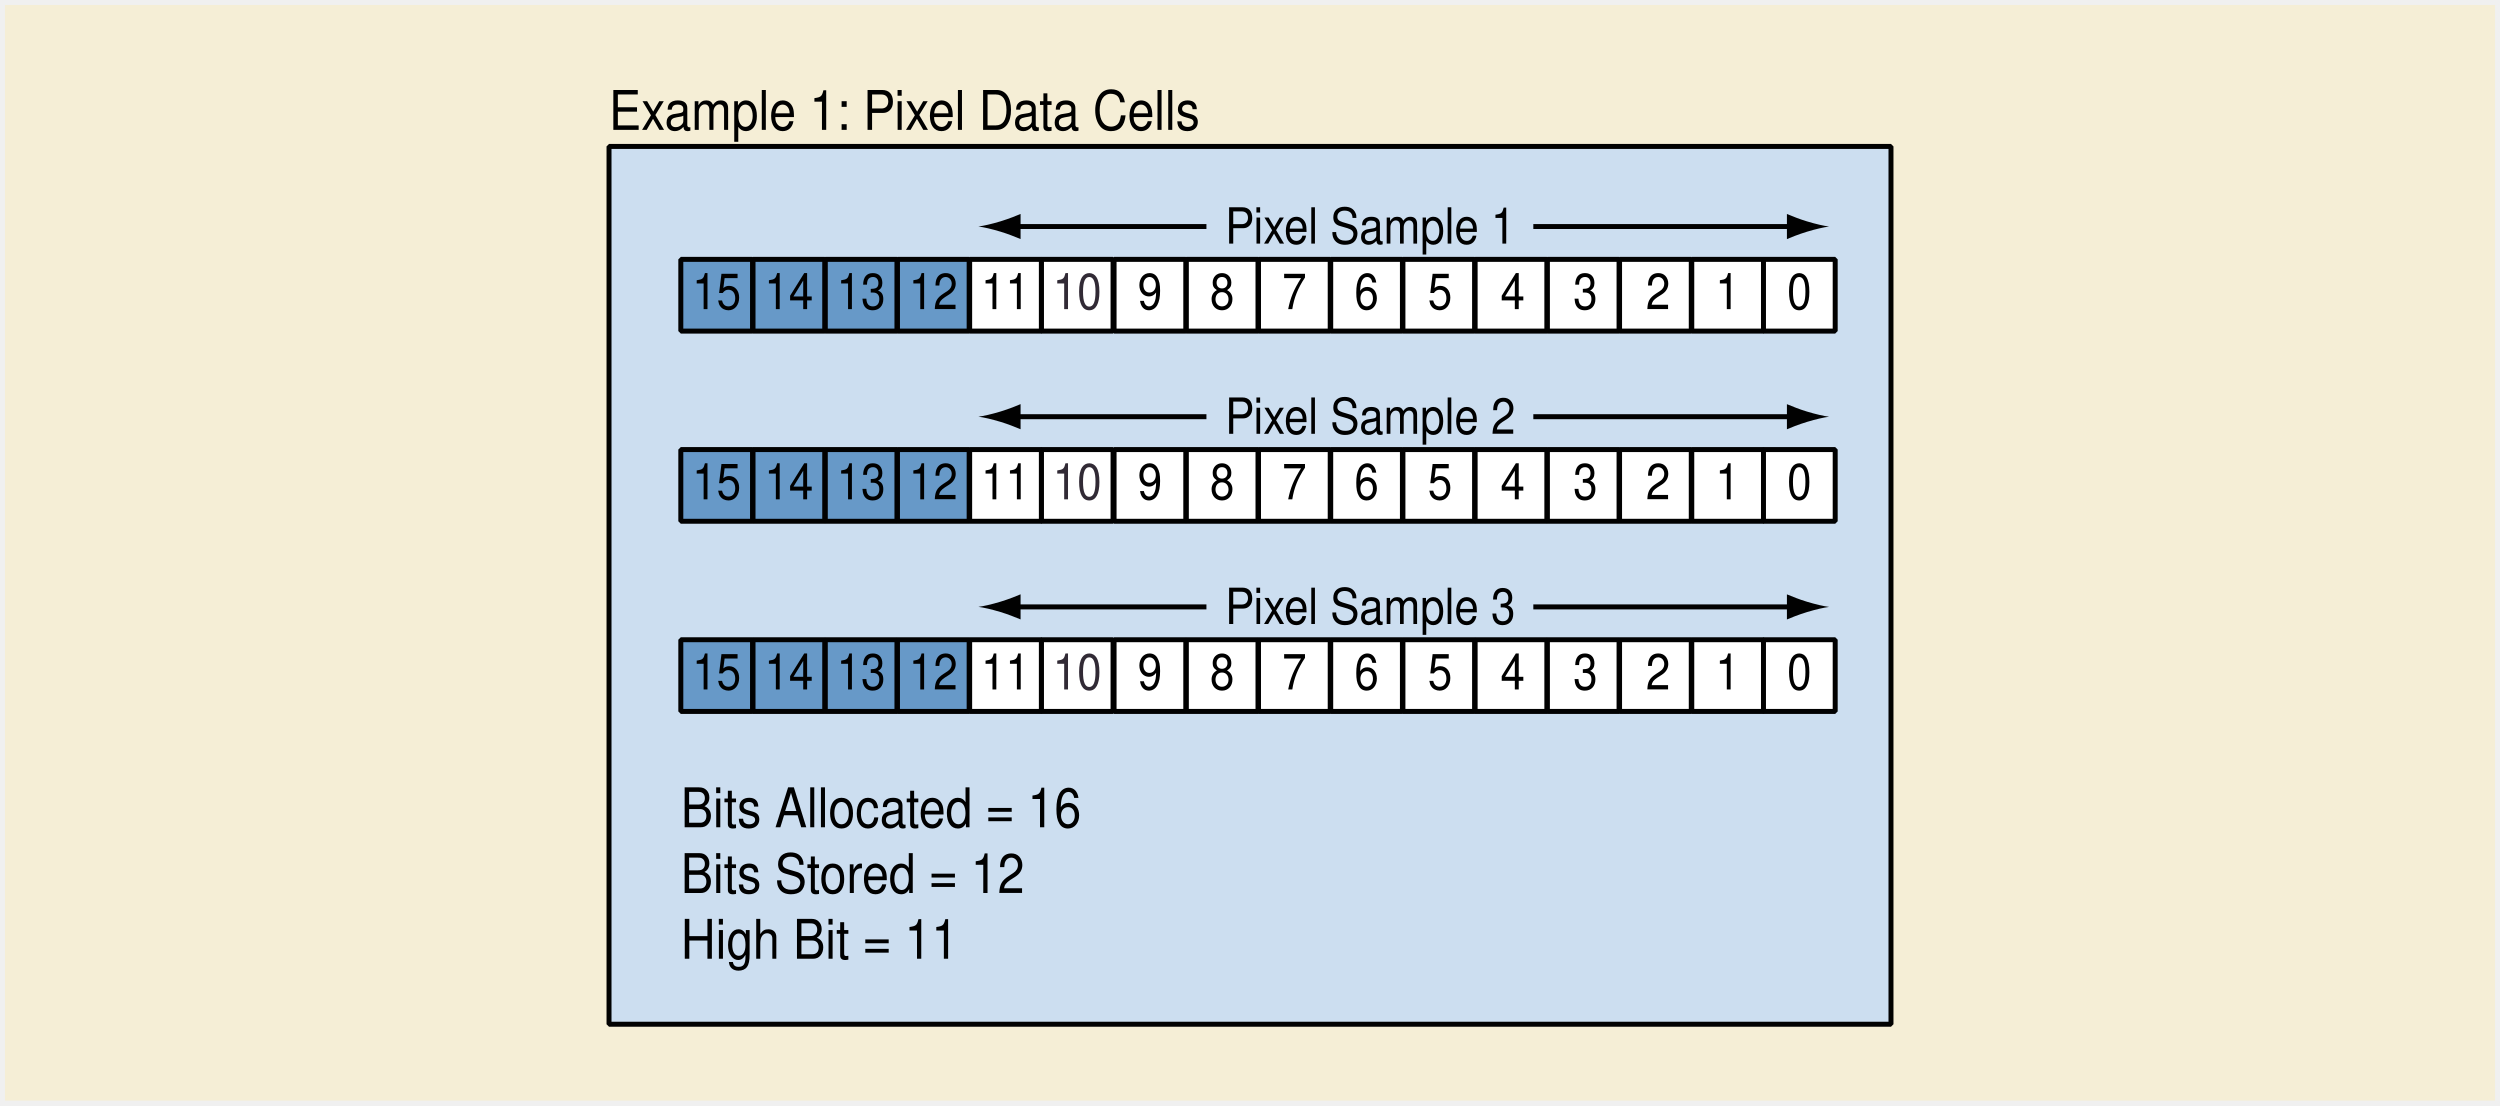
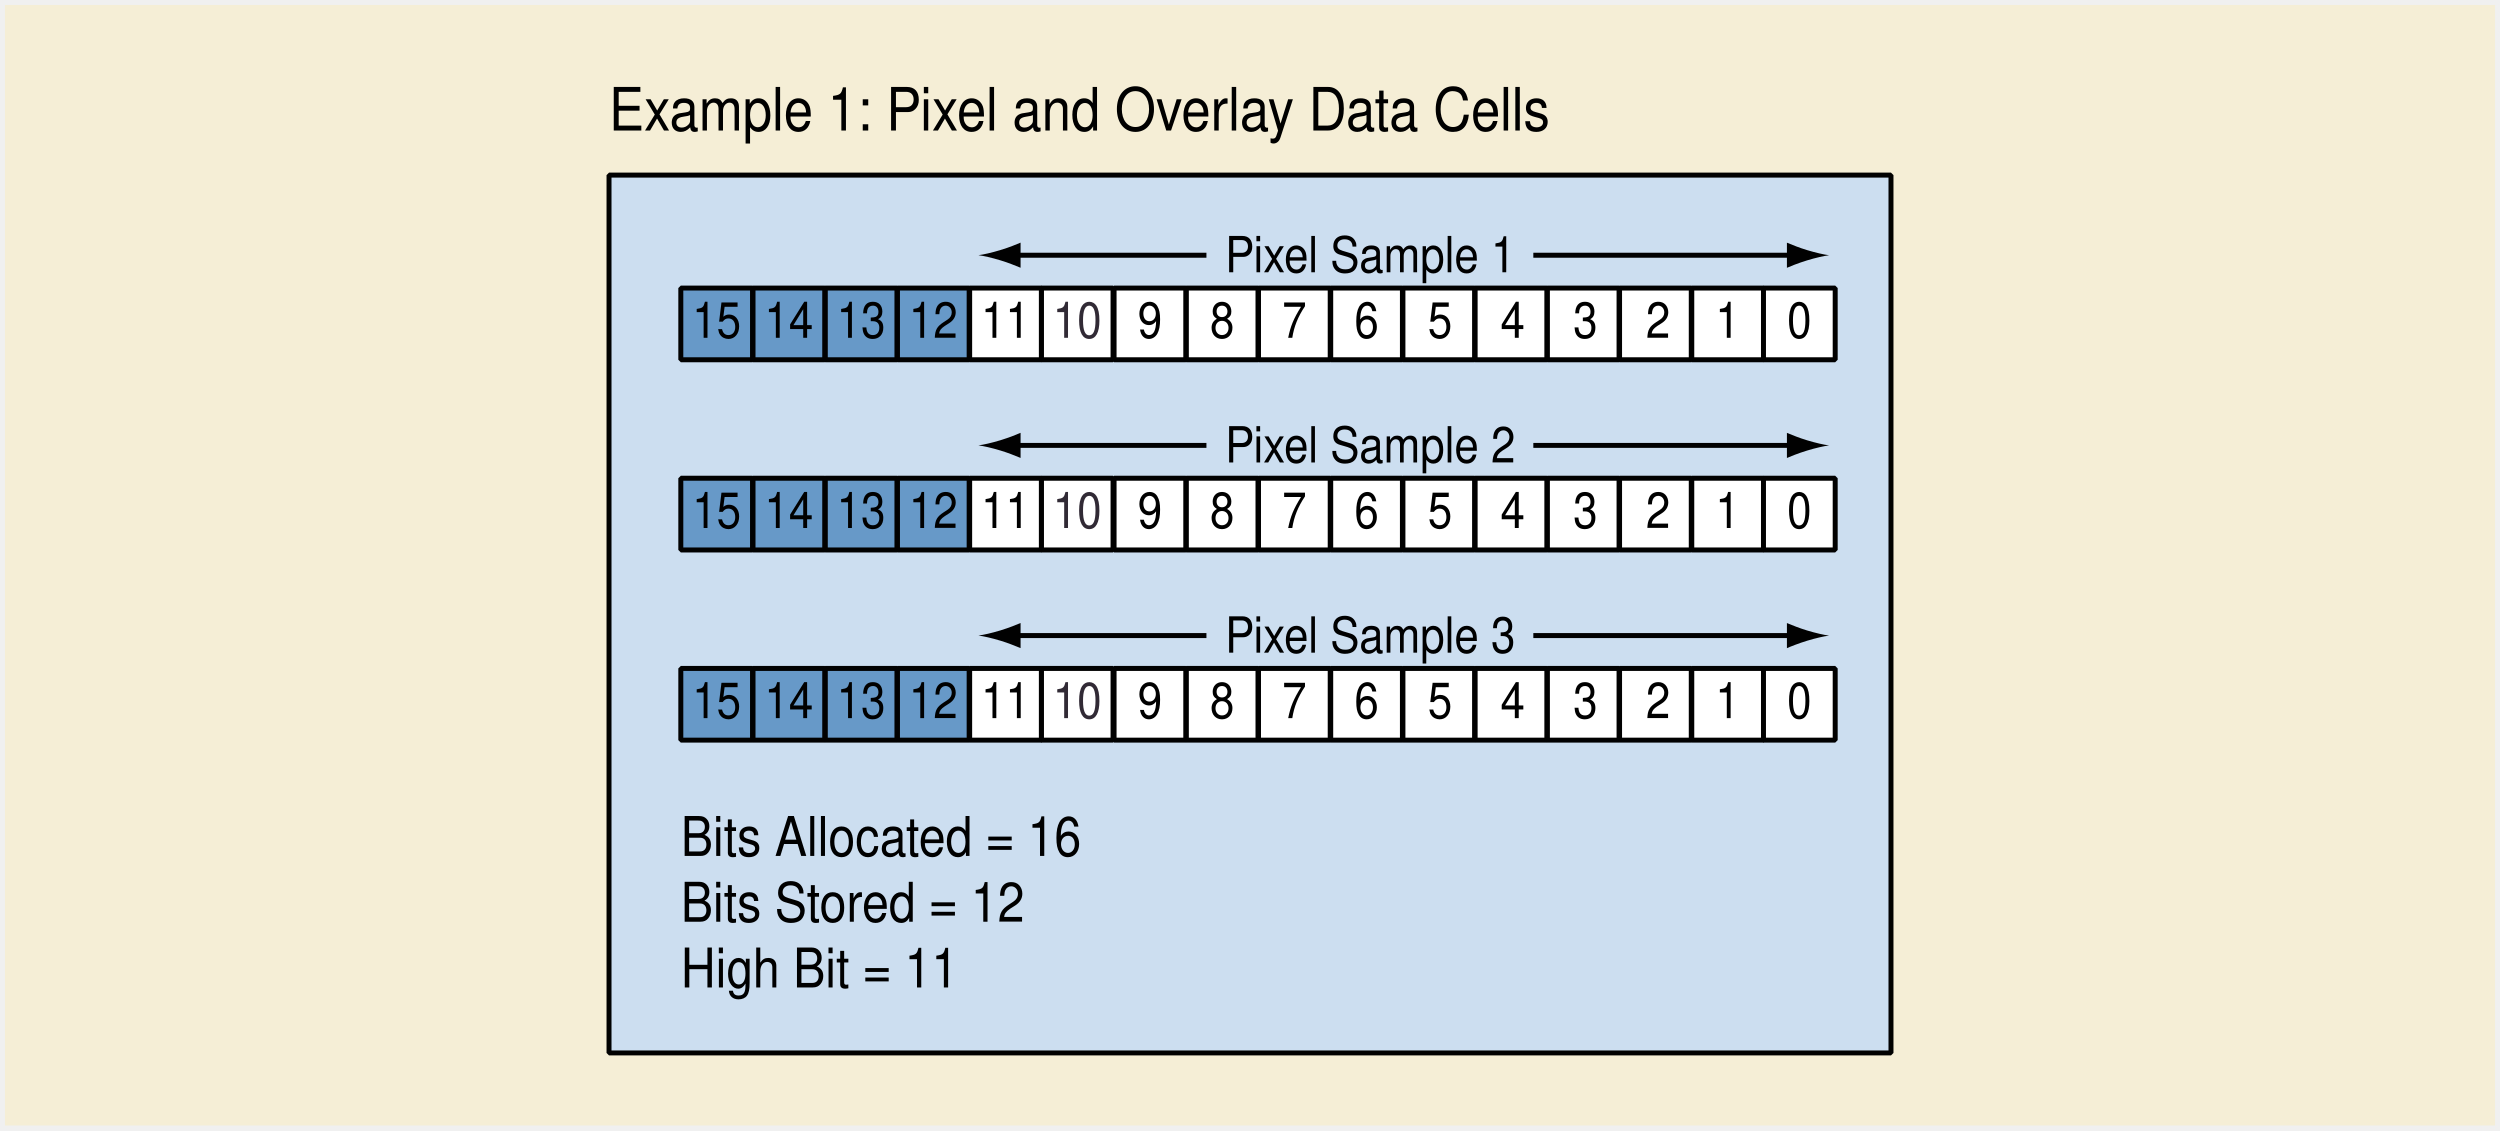
- <svg xmlns="http://www.w3.org/2000/svg" version="1.1" id="Layer_1" x="0px" y="0px" width="502px" height="222px" viewBox="0 0 502 222" enable-background="new 0 0 502 222" xml:space="preserve">
+ <svg xmlns="http://www.w3.org/2000/svg" version="1.1" id="Layer_1" x="0px" y="0px" width="502px" height="227px" viewBox="0 0 502 227" enable-background="new 0 0 502 227" xml:space="preserve">
  <defs>
    <style type="text/css">
	text {
	  font-family: Helvetica, Verdana, ArialUnicodeMS, san-serif
	}
	</style>
  </defs>
  <g>
   </g>
  <g>
-     <rect x="1" y="1" fill="#F5EED6" width="500" height="220" />
+     <rect x="1" y="1" fill="#F5EED6" width="500" height="225" />
    <g>
-       <rect x="122.292" y="29.401" fill="#CCDEF0" stroke="#010101" stroke-miterlimit="1" width="257.417" height="176.269" />
-       <g>
-         <g>
-           <text transform="matrix(0.8815 0 0 1 122.292 26.082)" font-size="11">Example 1: Pixel Data Cells</text>
-         </g>
-       </g>
-       <g>
-         <g>
-           <text transform="matrix(0.8815 0 0 1 136.7061 166.1172)">
+       <rect x="122.292" y="35.163" fill="#CCDEF0" stroke="#010101" stroke-miterlimit="1" width="257.417" height="176.268" />
+       <g>
+         <g>
+           <text transform="matrix(0.8815 0 0 1 122.292 26.2075)" font-size="12">Example 1: Pixel and Overlay Data Cells</text>
+         </g>
+       </g>
+       <g>
+         <g>
+           <text transform="matrix(0.8815 0 0 1 136.7061 171.875)">
            <tspan x="0" y="0" font-size="11">Bits Allocated = 16</tspan>
            <tspan x="0" y="13.201" font-size="11">Bits Stored = 12</tspan>
            <tspan x="0" y="26.4" font-size="11">High Bit = 11</tspan>
          </text>
        </g>
      </g>
      <g>
-         <rect x="281.707" y="52.081" fill="#FFFFFF" stroke="#010101" stroke-miterlimit="1" width="14.4" height="14.4" />
-         <rect x="267.207" y="52.081" fill="#FFFFFF" stroke="#010101" stroke-miterlimit="1" width="14.4" height="14.4" />
-         <rect x="252.707" y="52.081" fill="#FFFFFF" stroke="#010101" stroke-miterlimit="1" width="14.4" height="14.4" />
-         <rect x="238.206" y="52.081" fill="#FFFFFF" stroke="#010101" stroke-miterlimit="1" width="14.401" height="14.4" />
-         <rect x="223.706" y="52.081" fill="#FFFFFF" stroke="#010101" stroke-miterlimit="1" width="14.4" height="14.4" />
-         <rect x="209.101" y="52.081" fill="#FFFFFF" stroke="#010101" stroke-miterlimit="1" width="14.4" height="14.4" />
-         <rect x="194.706" y="52.081" fill="#FFFFFF" stroke="#010101" stroke-miterlimit="1" width="14.4" height="14.4" />
-         <rect x="180.206" y="52.081" fill="#6799C8" stroke="#010101" stroke-miterlimit="1" width="14.4" height="14.4" />
-         <rect x="165.706" y="52.081" fill="#6799C8" stroke="#010101" stroke-miterlimit="1" width="14.4" height="14.4" />
-         <rect x="151.206" y="52.081" fill="#6799C8" stroke="#010101" stroke-miterlimit="1" width="14.4" height="14.4" />
-         <rect x="136.706" y="52.081" fill="#6799C8" stroke="#010101" stroke-miterlimit="1" width="14.4" height="14.4" />
-         <rect x="339.707" y="52.081" fill="#FFFFFF" stroke="#010101" stroke-miterlimit="1" width="14.4" height="14.4" />
-         <rect x="325.207" y="52.081" fill="#FFFFFF" stroke="#010101" stroke-miterlimit="1" width="14.4" height="14.4" />
-         <rect x="310.707" y="52.081" fill="#FFFFFF" stroke="#010101" stroke-miterlimit="1" width="14.4" height="14.4" />
-         <rect x="296.207" y="52.081" fill="#FFFFFF" stroke="#010101" stroke-miterlimit="1" width="14.4" height="14.4" />
-         <g>
-           <g>
-             <text transform="matrix(0.8815 0 0 1 344.4541 62.0713)" font-size="10">1</text>
-           </g>
-         </g>
-         <rect x="354.107" y="52.081" fill="#FFFFFF" stroke="#010101" stroke-miterlimit="1" width="14.4" height="14.4" />
-         <g>
-           <g>
-             <text transform="matrix(0.8815 0 0 1 358.8545 62.0713)" font-size="10">0</text>
-           </g>
-         </g>
-         <g>
-           <g>
-             <text transform="matrix(0.8815 0 0 1 330.4844 62.0713)" font-size="10">2</text>
-           </g>
-         </g>
-         <g>
-           <g>
-             <text transform="matrix(0.8815 0 0 1 315.8926 62.0713)" font-size="10">3</text>
-           </g>
-         </g>
-         <g>
-           <g>
-             <text transform="matrix(0.8815 0 0 1 301.2979 62.0713)" font-size="10">4</text>
-           </g>
-         </g>
-         <g>
-           <g>
-             <text transform="matrix(0.8815 0 0 1 286.707 62.0713)" font-size="10">5</text>
-           </g>
-         </g>
-         <g>
-           <g>
-             <text transform="matrix(0.8815 0 0 1 246.0093 48.9175)" font-size="10">Pixel Sample 1</text>
-           </g>
-         </g>
-         <g>
-           <g>
-             <text transform="matrix(0.8815 0 0 1 211.3989 62.0713)" fill="#312A35" font-size="10">10</text>
-           </g>
-         </g>
-         <g>
-           <g>
-             <text transform="matrix(0.8815 0 0 1 139.0024 62.0713)" font-size="10">15</text>
-           </g>
-         </g>
-         <g>
-           <g>
-             <text transform="matrix(0.8815 0 0 1 153.5044 62.0713)" font-size="10">14</text>
-           </g>
-         </g>
-         <g>
-           <g>
-             <text transform="matrix(0.8815 0 0 1 168.0039 62.0713)" font-size="10">13</text>
-           </g>
-         </g>
-         <g>
-           <g>
-             <text transform="matrix(0.8815 0 0 1 182.5044 62.0713)" font-size="10">12</text>
-           </g>
-         </g>
-         <g>
-           <g>
-             <text transform="matrix(0.8815 0 0 1 197.0039 62.0713)" font-size="10">11</text>
-           </g>
-         </g>
-         <g>
-           <g>
-             <text transform="matrix(0.8815 0 0 1 228.4556 62.0713)" font-size="10">9</text>
-           </g>
-         </g>
-         <g>
-           <g>
-             <text transform="matrix(0.8815 0 0 1 242.9561 62.0713)" font-size="10">8</text>
-           </g>
-         </g>
-         <g>
-           <g>
-             <text transform="matrix(0.8815 0 0 1 257.4551 62.0713)" font-size="10">7</text>
-           </g>
-         </g>
-         <g>
-           <g>
-             <text transform="matrix(0.8815 0 0 1 271.9561 62.0713)" font-size="10">6</text>
-           </g>
-         </g>
-         <g>
-           <g>
-             <line fill="none" stroke="#010101" stroke-miterlimit="1" x1="242.251" y1="45.486" x2="203.24" y2="45.486" />
-             <path fill="#010101" d="M200.878,46.511c1.653,0.5,2.728,0.959,4.054,1.492v-5.044c-0.475,0.226-2.401,0.993-4.054,1.492       c-1.77,0.535-3.374,0.9-4.415,1.031C197.504,45.611,199.109,45.977,200.878,46.511z" />
-           </g>
-         </g>
-         <g>
-           <g>
-             <line fill="none" stroke="#010101" stroke-miterlimit="1" x1="360.506" y1="45.486" x2="307.891" y2="45.486" />
-             <path fill="#010101" d="M362.867,44.461c-1.652-0.5-2.728-0.959-4.054-1.492v5.044c0.475-0.226,2.401-0.993,4.054-1.492       c1.77-0.535,3.375-0.9,4.415-1.031C366.242,45.361,364.637,44.996,362.867,44.461z" />
-           </g>
-         </g>
-       </g>
-       <g>
-         <rect x="281.707" y="90.27" fill="#FFFFFF" stroke="#010101" stroke-miterlimit="1" width="14.4" height="14.4" />
-         <rect x="267.207" y="90.27" fill="#FFFFFF" stroke="#010101" stroke-miterlimit="1" width="14.4" height="14.4" />
-         <rect x="252.707" y="90.27" fill="#FFFFFF" stroke="#010101" stroke-miterlimit="1" width="14.4" height="14.4" />
-         <rect x="238.206" y="90.27" fill="#FFFFFF" stroke="#010101" stroke-miterlimit="1" width="14.401" height="14.4" />
-         <rect x="223.706" y="90.27" fill="#FFFFFF" stroke="#010101" stroke-miterlimit="1" width="14.4" height="14.4" />
-         <rect x="209.101" y="90.27" fill="#FFFFFF" stroke="#010101" stroke-miterlimit="1" width="14.4" height="14.4" />
-         <rect x="194.706" y="90.27" fill="#FFFFFF" stroke="#010101" stroke-miterlimit="1" width="14.4" height="14.4" />
-         <rect x="180.206" y="90.27" fill="#6799C8" stroke="#010101" stroke-miterlimit="1" width="14.4" height="14.4" />
-         <rect x="165.706" y="90.27" fill="#6799C8" stroke="#010101" stroke-miterlimit="1" width="14.4" height="14.4" />
-         <rect x="151.206" y="90.27" fill="#6799C8" stroke="#010101" stroke-miterlimit="1" width="14.4" height="14.4" />
-         <rect x="136.706" y="90.27" fill="#6799C8" stroke="#010101" stroke-miterlimit="1" width="14.4" height="14.4" />
-         <rect x="339.707" y="90.27" fill="#FFFFFF" stroke="#010101" stroke-miterlimit="1" width="14.4" height="14.4" />
-         <rect x="325.207" y="90.27" fill="#FFFFFF" stroke="#010101" stroke-miterlimit="1" width="14.4" height="14.4" />
-         <rect x="310.707" y="90.27" fill="#FFFFFF" stroke="#010101" stroke-miterlimit="1" width="14.4" height="14.4" />
-         <rect x="296.207" y="90.27" fill="#FFFFFF" stroke="#010101" stroke-miterlimit="1" width="14.4" height="14.4" />
-         <g>
-           <g>
-             <text transform="matrix(0.8815 0 0 1 344.4541 100.2598)" font-size="10">1</text>
-           </g>
-         </g>
-         <rect x="354.107" y="90.27" fill="#FFFFFF" stroke="#010101" stroke-miterlimit="1" width="14.4" height="14.4" />
-         <g>
-           <g>
-             <text transform="matrix(0.8815 0 0 1 358.8545 100.2598)" font-size="10">0</text>
-           </g>
-         </g>
-         <g>
-           <g>
-             <text transform="matrix(0.8815 0 0 1 330.4844 100.2598)" font-size="10">2</text>
-           </g>
-         </g>
-         <g>
-           <g>
-             <text transform="matrix(0.8815 0 0 1 315.8926 100.2598)" font-size="10">3</text>
-           </g>
-         </g>
-         <g>
-           <g>
-             <text transform="matrix(0.8815 0 0 1 301.2979 100.2598)" font-size="10">4</text>
-           </g>
-         </g>
-         <g>
-           <g>
-             <text transform="matrix(0.8815 0 0 1 286.707 100.2598)" font-size="10">5</text>
-           </g>
-         </g>
-         <g>
-           <g>
-             <text transform="matrix(0.8815 0 0 1 246.0093 87.106)" font-size="10">Pixel Sample 2</text>
-           </g>
-         </g>
-         <g>
-           <g>
-             <text transform="matrix(0.8815 0 0 1 211.3989 100.2598)" fill="#312A35" font-size="10">10</text>
-           </g>
-         </g>
-         <g>
-           <g>
-             <text transform="matrix(0.8815 0 0 1 139.0024 100.2598)" font-size="10">15</text>
-           </g>
-         </g>
-         <g>
-           <g>
-             <text transform="matrix(0.8815 0 0 1 153.5044 100.2598)" font-size="10">14</text>
-           </g>
-         </g>
-         <g>
-           <g>
-             <text transform="matrix(0.8815 0 0 1 168.0039 100.2598)" font-size="10">13</text>
-           </g>
-         </g>
-         <g>
-           <g>
-             <text transform="matrix(0.8815 0 0 1 182.5044 100.2598)" font-size="10">12</text>
-           </g>
-         </g>
-         <g>
-           <g>
-             <text transform="matrix(0.8815 0 0 1 197.0039 100.2598)" font-size="10">11</text>
-           </g>
-         </g>
-         <g>
-           <g>
-             <text transform="matrix(0.8815 0 0 1 228.4556 100.2598)" font-size="10">9</text>
-           </g>
-         </g>
-         <g>
-           <g>
-             <text transform="matrix(0.8815 0 0 1 242.9561 100.2598)" font-size="10">8</text>
-           </g>
-         </g>
-         <g>
-           <g>
-             <text transform="matrix(0.8815 0 0 1 257.4551 100.2598)" font-size="10">7</text>
-           </g>
-         </g>
-         <g>
-           <g>
-             <text transform="matrix(0.8815 0 0 1 271.9561 100.2598)" font-size="10">6</text>
-           </g>
-         </g>
-         <g>
-           <g>
-             <line fill="none" stroke="#010101" stroke-miterlimit="1" x1="242.251" y1="83.675" x2="203.24" y2="83.675" />
-             <path fill="#010101" d="M200.878,84.7c1.653,0.5,2.728,0.959,4.054,1.492v-5.044c-0.475,0.226-2.401,0.993-4.054,1.492       c-1.77,0.535-3.374,0.9-4.415,1.031C197.504,83.8,199.109,84.166,200.878,84.7z" />
-           </g>
-         </g>
-         <g>
-           <g>
-             <line fill="none" stroke="#010101" stroke-miterlimit="1" x1="360.506" y1="83.675" x2="307.891" y2="83.675" />
-             <path fill="#010101" d="M362.867,82.65c-1.652-0.5-2.728-0.959-4.054-1.492v5.044c0.475-0.226,2.401-0.993,4.054-1.492       c1.77-0.535,3.375-0.9,4.415-1.031C366.242,83.55,364.637,83.184,362.867,82.65z" />
-           </g>
-         </g>
-       </g>
-       <g>
-         <rect x="281.707" y="128.458" fill="#FFFFFF" stroke="#010101" stroke-miterlimit="1" width="14.4" height="14.4" />
-         <rect x="267.207" y="128.458" fill="#FFFFFF" stroke="#010101" stroke-miterlimit="1" width="14.4" height="14.4" />
-         <rect x="252.707" y="128.458" fill="#FFFFFF" stroke="#010101" stroke-miterlimit="1" width="14.4" height="14.4" />
-         <rect x="238.206" y="128.458" fill="#FFFFFF" stroke="#010101" stroke-miterlimit="1" width="14.401" height="14.4" />
-         <rect x="223.706" y="128.458" fill="#FFFFFF" stroke="#010101" stroke-miterlimit="1" width="14.4" height="14.4" />
-         <rect x="209.101" y="128.458" fill="#FFFFFF" stroke="#010101" stroke-miterlimit="1" width="14.4" height="14.4" />
-         <rect x="194.706" y="128.458" fill="#FFFFFF" stroke="#010101" stroke-miterlimit="1" width="14.4" height="14.4" />
-         <rect x="180.206" y="128.458" fill="#6799C8" stroke="#010101" stroke-miterlimit="1" width="14.4" height="14.4" />
-         <rect x="165.706" y="128.458" fill="#6799C8" stroke="#010101" stroke-miterlimit="1" width="14.4" height="14.4" />
-         <rect x="151.206" y="128.458" fill="#6799C8" stroke="#010101" stroke-miterlimit="1" width="14.4" height="14.4" />
-         <rect x="136.706" y="128.458" fill="#6799C8" stroke="#010101" stroke-miterlimit="1" width="14.4" height="14.4" />
-         <rect x="339.707" y="128.458" fill="#FFFFFF" stroke="#010101" stroke-miterlimit="1" width="14.4" height="14.4" />
-         <rect x="325.207" y="128.458" fill="#FFFFFF" stroke="#010101" stroke-miterlimit="1" width="14.4" height="14.4" />
-         <rect x="310.707" y="128.458" fill="#FFFFFF" stroke="#010101" stroke-miterlimit="1" width="14.4" height="14.4" />
-         <rect x="296.207" y="128.458" fill="#FFFFFF" stroke="#010101" stroke-miterlimit="1" width="14.4" height="14.4" />
-         <g>
-           <g>
-             <text transform="matrix(0.8815 0 0 1 344.4541 138.4482)" font-size="10">1</text>
-           </g>
-         </g>
-         <rect x="354.107" y="128.458" fill="#FFFFFF" stroke="#010101" stroke-miterlimit="1" width="14.4" height="14.4" />
-         <g>
-           <g>
-             <text transform="matrix(0.8815 0 0 1 358.8545 138.4482)" font-size="10">0</text>
-           </g>
-         </g>
-         <g>
-           <g>
-             <text transform="matrix(0.8815 0 0 1 330.4844 138.4482)" font-size="10">2</text>
-           </g>
-         </g>
-         <g>
-           <g>
-             <text transform="matrix(0.8815 0 0 1 315.8926 138.4482)" font-size="10">3</text>
-           </g>
-         </g>
-         <g>
-           <g>
-             <text transform="matrix(0.8815 0 0 1 301.2979 138.4482)" font-size="10">4</text>
-           </g>
-         </g>
-         <g>
-           <g>
-             <text transform="matrix(0.8815 0 0 1 286.707 138.4482)" font-size="10">5</text>
-           </g>
-         </g>
-         <g>
-           <g>
-             <text transform="matrix(0.8815 0 0 1 246.0093 125.2949)" font-size="10">Pixel Sample 3</text>
-           </g>
-         </g>
-         <g>
-           <g>
-             <text transform="matrix(0.8815 0 0 1 211.3989 138.4482)" fill="#312A35" font-size="10">10</text>
-           </g>
-         </g>
-         <g>
-           <g>
-             <text transform="matrix(0.8815 0 0 1 139.0024 138.4482)" font-size="10">15</text>
-           </g>
-         </g>
-         <g>
-           <g>
-             <text transform="matrix(0.8815 0 0 1 153.5044 138.4482)" font-size="10">14</text>
-           </g>
-         </g>
-         <g>
-           <g>
-             <text transform="matrix(0.8815 0 0 1 168.0039 138.4482)" font-size="10">13</text>
-           </g>
-         </g>
-         <g>
-           <g>
-             <text transform="matrix(0.8815 0 0 1 182.5044 138.4482)" font-size="10">12</text>
-           </g>
-         </g>
-         <g>
-           <g>
-             <text transform="matrix(0.8815 0 0 1 197.0039 138.4482)" font-size="10">11</text>
-           </g>
-         </g>
-         <g>
-           <g>
-             <text transform="matrix(0.8815 0 0 1 228.4556 138.4482)" font-size="10">9</text>
-           </g>
-         </g>
-         <g>
-           <g>
-             <text transform="matrix(0.8815 0 0 1 242.9561 138.4482)" font-size="10">8</text>
-           </g>
-         </g>
-         <g>
-           <g>
-             <text transform="matrix(0.8815 0 0 1 257.4551 138.4482)" font-size="10">7</text>
-           </g>
-         </g>
-         <g>
-           <g>
-             <text transform="matrix(0.8815 0 0 1 271.9561 138.4482)" font-size="10">6</text>
-           </g>
-         </g>
-         <g>
-           <g>
-             <line fill="none" stroke="#010101" stroke-miterlimit="1" x1="242.251" y1="121.863" x2="203.24" y2="121.863" />
-             <path fill="#010101" d="M200.878,122.889c1.653,0.499,2.728,0.959,4.054,1.491v-5.044c-0.475,0.225-2.401,0.992-4.054,1.491       c-1.77,0.534-3.374,0.9-4.415,1.03C197.504,121.988,199.109,122.354,200.878,122.889z" />
-           </g>
-         </g>
-         <g>
-           <g>
-             <line fill="none" stroke="#010101" stroke-miterlimit="1" x1="360.506" y1="121.863" x2="307.891" y2="121.863" />
-             <path fill="#010101" d="M362.867,120.838c-1.652-0.499-2.728-0.959-4.054-1.491v5.044c0.475-0.225,2.401-0.992,4.054-1.491       c1.77-0.534,3.375-0.9,4.415-1.03C366.242,121.738,364.637,121.373,362.867,120.838z" />
+         <rect x="281.707" y="57.843" fill="#FFFFFF" stroke="#010101" stroke-miterlimit="1" width="14.4" height="14.4" />
+         <rect x="267.207" y="57.843" fill="#FFFFFF" stroke="#010101" stroke-miterlimit="1" width="14.4" height="14.4" />
+         <rect x="252.707" y="57.843" fill="#FFFFFF" stroke="#010101" stroke-miterlimit="1" width="14.4" height="14.4" />
+         <rect x="238.206" y="57.843" fill="#FFFFFF" stroke="#010101" stroke-miterlimit="1" width="14.401" height="14.4" />
+         <rect x="223.706" y="57.843" fill="#FFFFFF" stroke="#010101" stroke-miterlimit="1" width="14.4" height="14.4" />
+         <rect x="209.101" y="57.843" fill="#FFFFFF" stroke="#010101" stroke-miterlimit="1" width="14.4" height="14.4" />
+         <rect x="194.706" y="57.843" fill="#FFFFFF" stroke="#010101" stroke-miterlimit="1" width="14.4" height="14.4" />
+         <rect x="180.206" y="57.843" fill="#6799C8" stroke="#010101" stroke-miterlimit="1" width="14.4" height="14.4" />
+         <rect x="165.706" y="57.843" fill="#6799C8" stroke="#010101" stroke-miterlimit="1" width="14.4" height="14.4" />
+         <rect x="151.206" y="57.843" fill="#6799C8" stroke="#010101" stroke-miterlimit="1" width="14.4" height="14.4" />
+         <rect x="136.706" y="57.843" fill="#6799C8" stroke="#010101" stroke-miterlimit="1" width="14.4" height="14.4" />
+         <rect x="339.707" y="57.843" fill="#FFFFFF" stroke="#010101" stroke-miterlimit="1" width="14.4" height="14.4" />
+         <rect x="325.207" y="57.843" fill="#FFFFFF" stroke="#010101" stroke-miterlimit="1" width="14.4" height="14.4" />
+         <rect x="310.707" y="57.843" fill="#FFFFFF" stroke="#010101" stroke-miterlimit="1" width="14.4" height="14.4" />
+         <rect x="296.207" y="57.843" fill="#FFFFFF" stroke="#010101" stroke-miterlimit="1" width="14.4" height="14.4" />
+         <g>
+           <g>
+             <text transform="matrix(0.8815 0 0 1 344.4541 67.8291)" font-size="10">1</text>
+           </g>
+         </g>
+         <rect x="354.107" y="57.843" fill="#FFFFFF" stroke="#010101" stroke-miterlimit="1" width="14.4" height="14.4" />
+         <g>
+           <g>
+             <text transform="matrix(0.8815 0 0 1 358.8545 67.8291)" font-size="10">0</text>
+           </g>
+         </g>
+         <g>
+           <g>
+             <text transform="matrix(0.8815 0 0 1 330.4844 67.8291)" font-size="10">2</text>
+           </g>
+         </g>
+         <g>
+           <g>
+             <text transform="matrix(0.8815 0 0 1 315.8926 67.8291)" font-size="10">3</text>
+           </g>
+         </g>
+         <g>
+           <g>
+             <text transform="matrix(0.8815 0 0 1 301.2979 67.8291)" font-size="10">4</text>
+           </g>
+         </g>
+         <g>
+           <g>
+             <text transform="matrix(0.8815 0 0 1 286.707 67.8291)" font-size="10">5</text>
+           </g>
+         </g>
+         <g>
+           <g>
+             <text transform="matrix(0.8815 0 0 1 246.0093 54.6753)" font-size="10">Pixel Sample 1</text>
+           </g>
+         </g>
+         <g>
+           <g>
+             <text transform="matrix(0.8815 0 0 1 211.3989 67.8291)" fill="#312A35" font-size="10">10</text>
+           </g>
+         </g>
+         <g>
+           <g>
+             <text transform="matrix(0.8815 0 0 1 139.0024 67.8291)" font-size="10">15</text>
+           </g>
+         </g>
+         <g>
+           <g>
+             <text transform="matrix(0.8815 0 0 1 153.5044 67.8291)" font-size="10">14</text>
+           </g>
+         </g>
+         <g>
+           <g>
+             <text transform="matrix(0.8815 0 0 1 168.0039 67.8291)" font-size="10">13</text>
+           </g>
+         </g>
+         <g>
+           <g>
+             <text transform="matrix(0.8815 0 0 1 182.5044 67.8291)" font-size="10">12</text>
+           </g>
+         </g>
+         <g>
+           <g>
+             <text transform="matrix(0.8815 0 0 1 197.0039 67.8291)" font-size="10">11</text>
+           </g>
+         </g>
+         <g>
+           <g>
+             <text transform="matrix(0.8815 0 0 1 228.4556 67.8291)" font-size="10">9</text>
+           </g>
+         </g>
+         <g>
+           <g>
+             <text transform="matrix(0.8815 0 0 1 242.9561 67.8291)" font-size="10">8</text>
+           </g>
+         </g>
+         <g>
+           <g>
+             <text transform="matrix(0.8815 0 0 1 257.4551 67.8291)" font-size="10">7</text>
+           </g>
+         </g>
+         <g>
+           <g>
+             <text transform="matrix(0.8815 0 0 1 271.9561 67.8291)" font-size="10">6</text>
+           </g>
+         </g>
+         <g>
+           <g>
+             <line fill="none" stroke="#010101" stroke-miterlimit="1" x1="242.251" y1="51.248" x2="203.24" y2="51.248" />
+             <path fill="#010101" d="M200.878,52.273c1.653,0.5,2.728,0.959,4.054,1.492V48.72c-0.475,0.226-2.401,0.993-4.054,1.492       c-1.77,0.535-3.374,0.9-4.415,1.031C197.504,51.373,199.109,51.739,200.878,52.273z" />
+           </g>
+         </g>
+         <g>
+           <g>
+             <line fill="none" stroke="#010101" stroke-miterlimit="1" x1="360.506" y1="51.248" x2="307.891" y2="51.248" />
+             <path fill="#010101" d="M362.867,50.223c-1.652-0.5-2.728-0.959-4.054-1.492v5.044c0.475-0.226,2.401-0.993,4.054-1.492       c1.77-0.535,3.375-0.9,4.415-1.031C366.242,51.123,364.637,50.757,362.867,50.223z" />
+           </g>
+         </g>
+       </g>
+       <g>
+         <rect x="281.707" y="96.031" fill="#FFFFFF" stroke="#010101" stroke-miterlimit="1" width="14.4" height="14.4" />
+         <rect x="267.207" y="96.031" fill="#FFFFFF" stroke="#010101" stroke-miterlimit="1" width="14.4" height="14.4" />
+         <rect x="252.707" y="96.031" fill="#FFFFFF" stroke="#010101" stroke-miterlimit="1" width="14.4" height="14.4" />
+         <rect x="238.206" y="96.031" fill="#FFFFFF" stroke="#010101" stroke-miterlimit="1" width="14.401" height="14.4" />
+         <rect x="223.706" y="96.031" fill="#FFFFFF" stroke="#010101" stroke-miterlimit="1" width="14.4" height="14.4" />
+         <rect x="209.101" y="96.031" fill="#FFFFFF" stroke="#010101" stroke-miterlimit="1" width="14.4" height="14.4" />
+         <rect x="194.706" y="96.031" fill="#FFFFFF" stroke="#010101" stroke-miterlimit="1" width="14.4" height="14.4" />
+         <rect x="180.206" y="96.031" fill="#6799C8" stroke="#010101" stroke-miterlimit="1" width="14.4" height="14.4" />
+         <rect x="165.706" y="96.031" fill="#6799C8" stroke="#010101" stroke-miterlimit="1" width="14.4" height="14.4" />
+         <rect x="151.206" y="96.031" fill="#6799C8" stroke="#010101" stroke-miterlimit="1" width="14.4" height="14.4" />
+         <rect x="136.706" y="96.031" fill="#6799C8" stroke="#010101" stroke-miterlimit="1" width="14.4" height="14.4" />
+         <rect x="339.707" y="96.031" fill="#FFFFFF" stroke="#010101" stroke-miterlimit="1" width="14.4" height="14.4" />
+         <rect x="325.207" y="96.031" fill="#FFFFFF" stroke="#010101" stroke-miterlimit="1" width="14.4" height="14.4" />
+         <rect x="310.707" y="96.031" fill="#FFFFFF" stroke="#010101" stroke-miterlimit="1" width="14.4" height="14.4" />
+         <rect x="296.207" y="96.031" fill="#FFFFFF" stroke="#010101" stroke-miterlimit="1" width="14.4" height="14.4" />
+         <g>
+           <g>
+             <text transform="matrix(0.8815 0 0 1 344.4541 106.0176)" font-size="10">1</text>
+           </g>
+         </g>
+         <rect x="354.107" y="96.031" fill="#FFFFFF" stroke="#010101" stroke-miterlimit="1" width="14.4" height="14.4" />
+         <g>
+           <g>
+             <text transform="matrix(0.8815 0 0 1 358.8545 106.0176)" font-size="10">0</text>
+           </g>
+         </g>
+         <g>
+           <g>
+             <text transform="matrix(0.8815 0 0 1 330.4844 106.0176)" font-size="10">2</text>
+           </g>
+         </g>
+         <g>
+           <g>
+             <text transform="matrix(0.8815 0 0 1 315.8926 106.0176)" font-size="10">3</text>
+           </g>
+         </g>
+         <g>
+           <g>
+             <text transform="matrix(0.8815 0 0 1 301.2979 106.0176)" font-size="10">4</text>
+           </g>
+         </g>
+         <g>
+           <g>
+             <text transform="matrix(0.8815 0 0 1 286.707 106.0176)" font-size="10">5</text>
+           </g>
+         </g>
+         <g>
+           <g>
+             <text transform="matrix(0.8815 0 0 1 246.0093 92.8638)" font-size="10">Pixel Sample 2</text>
+           </g>
+         </g>
+         <g>
+           <g>
+             <text transform="matrix(0.8815 0 0 1 211.3989 106.0176)" fill="#312A35" font-size="10">10</text>
+           </g>
+         </g>
+         <g>
+           <g>
+             <text transform="matrix(0.8815 0 0 1 139.0024 106.0176)" font-size="10">15</text>
+           </g>
+         </g>
+         <g>
+           <g>
+             <text transform="matrix(0.8815 0 0 1 153.5044 106.0176)" font-size="10">14</text>
+           </g>
+         </g>
+         <g>
+           <g>
+             <text transform="matrix(0.8815 0 0 1 168.0039 106.0176)" font-size="10">13</text>
+           </g>
+         </g>
+         <g>
+           <g>
+             <text transform="matrix(0.8815 0 0 1 182.5044 106.0176)" font-size="10">12</text>
+           </g>
+         </g>
+         <g>
+           <g>
+             <text transform="matrix(0.8815 0 0 1 197.0039 106.0176)" font-size="10">11</text>
+           </g>
+         </g>
+         <g>
+           <g>
+             <text transform="matrix(0.8815 0 0 1 228.4556 106.0176)" font-size="10">9</text>
+           </g>
+         </g>
+         <g>
+           <g>
+             <text transform="matrix(0.8815 0 0 1 242.9561 106.0176)" font-size="10">8</text>
+           </g>
+         </g>
+         <g>
+           <g>
+             <text transform="matrix(0.8815 0 0 1 257.4551 106.0176)" font-size="10">7</text>
+           </g>
+         </g>
+         <g>
+           <g>
+             <text transform="matrix(0.8815 0 0 1 271.9561 106.0176)" font-size="10">6</text>
+           </g>
+         </g>
+         <g>
+           <g>
+             <line fill="none" stroke="#010101" stroke-miterlimit="1" x1="242.251" y1="89.437" x2="203.24" y2="89.437" />
+             <path fill="#010101" d="M200.878,90.461c1.653,0.5,2.728,0.959,4.054,1.492v-5.044c-0.475,0.226-2.401,0.993-4.054,1.492       c-1.77,0.535-3.374,0.9-4.415,1.031C197.504,89.562,199.109,89.927,200.878,90.461z" />
+           </g>
+         </g>
+         <g>
+           <g>
+             <line fill="none" stroke="#010101" stroke-miterlimit="1" x1="360.506" y1="89.437" x2="307.891" y2="89.437" />
+             <path fill="#010101" d="M362.867,88.412c-1.652-0.5-2.728-0.959-4.054-1.492v5.044c0.475-0.226,2.401-0.993,4.054-1.492       c1.77-0.535,3.375-0.9,4.415-1.031C366.242,89.312,364.637,88.946,362.867,88.412z" />
+           </g>
+         </g>
+       </g>
+       <g>
+         <rect x="281.707" y="134.22" fill="#FFFFFF" stroke="#010101" stroke-miterlimit="1" width="14.4" height="14.4" />
+         <rect x="267.207" y="134.22" fill="#FFFFFF" stroke="#010101" stroke-miterlimit="1" width="14.4" height="14.4" />
+         <rect x="252.707" y="134.22" fill="#FFFFFF" stroke="#010101" stroke-miterlimit="1" width="14.4" height="14.4" />
+         <rect x="238.206" y="134.22" fill="#FFFFFF" stroke="#010101" stroke-miterlimit="1" width="14.401" height="14.4" />
+         <rect x="223.706" y="134.22" fill="#FFFFFF" stroke="#010101" stroke-miterlimit="1" width="14.4" height="14.4" />
+         <rect x="209.101" y="134.22" fill="#FFFFFF" stroke="#010101" stroke-miterlimit="1" width="14.4" height="14.4" />
+         <rect x="194.706" y="134.22" fill="#FFFFFF" stroke="#010101" stroke-miterlimit="1" width="14.4" height="14.4" />
+         <rect x="180.206" y="134.22" fill="#6799C8" stroke="#010101" stroke-miterlimit="1" width="14.4" height="14.4" />
+         <rect x="165.706" y="134.22" fill="#6799C8" stroke="#010101" stroke-miterlimit="1" width="14.4" height="14.4" />
+         <rect x="151.206" y="134.22" fill="#6799C8" stroke="#010101" stroke-miterlimit="1" width="14.4" height="14.4" />
+         <rect x="136.706" y="134.22" fill="#6799C8" stroke="#010101" stroke-miterlimit="1" width="14.4" height="14.4" />
+         <rect x="339.707" y="134.22" fill="#FFFFFF" stroke="#010101" stroke-miterlimit="1" width="14.4" height="14.4" />
+         <rect x="325.207" y="134.22" fill="#FFFFFF" stroke="#010101" stroke-miterlimit="1" width="14.4" height="14.4" />
+         <rect x="310.707" y="134.22" fill="#FFFFFF" stroke="#010101" stroke-miterlimit="1" width="14.4" height="14.4" />
+         <rect x="296.207" y="134.22" fill="#FFFFFF" stroke="#010101" stroke-miterlimit="1" width="14.4" height="14.4" />
+         <g>
+           <g>
+             <text transform="matrix(0.8815 0 0 1 344.4541 144.2061)" font-size="10">1</text>
+           </g>
+         </g>
+         <rect x="354.107" y="134.22" fill="#FFFFFF" stroke="#010101" stroke-miterlimit="1" width="14.4" height="14.4" />
+         <g>
+           <g>
+             <text transform="matrix(0.8815 0 0 1 358.8545 144.2061)" font-size="10">0</text>
+           </g>
+         </g>
+         <g>
+           <g>
+             <text transform="matrix(0.8815 0 0 1 330.4844 144.2061)" font-size="10">2</text>
+           </g>
+         </g>
+         <g>
+           <g>
+             <text transform="matrix(0.8815 0 0 1 315.8926 144.2061)" font-size="10">3</text>
+           </g>
+         </g>
+         <g>
+           <g>
+             <text transform="matrix(0.8815 0 0 1 301.2979 144.2061)" font-size="10">4</text>
+           </g>
+         </g>
+         <g>
+           <g>
+             <text transform="matrix(0.8815 0 0 1 286.707 144.2061)" font-size="10">5</text>
+           </g>
+         </g>
+         <g>
+           <g>
+             <text transform="matrix(0.8815 0 0 1 246.0093 131.0527)" font-size="10">Pixel Sample 3</text>
+           </g>
+         </g>
+         <g>
+           <g>
+             <text transform="matrix(0.8815 0 0 1 211.3989 144.2061)" fill="#312A35" font-size="10">10</text>
+           </g>
+         </g>
+         <g>
+           <g>
+             <text transform="matrix(0.8815 0 0 1 139.0024 144.2061)" font-size="10">15</text>
+           </g>
+         </g>
+         <g>
+           <g>
+             <text transform="matrix(0.8815 0 0 1 153.5044 144.2061)" font-size="10">14</text>
+           </g>
+         </g>
+         <g>
+           <g>
+             <text transform="matrix(0.8815 0 0 1 168.0039 144.2061)" font-size="10">13</text>
+           </g>
+         </g>
+         <g>
+           <g>
+             <text transform="matrix(0.8815 0 0 1 182.5044 144.2061)" font-size="10">12</text>
+           </g>
+         </g>
+         <g>
+           <g>
+             <text transform="matrix(0.8815 0 0 1 197.0039 144.2061)" font-size="10">11</text>
+           </g>
+         </g>
+         <g>
+           <g>
+             <text transform="matrix(0.8815 0 0 1 228.4556 144.2061)" font-size="10">9</text>
+           </g>
+         </g>
+         <g>
+           <g>
+             <text transform="matrix(0.8815 0 0 1 242.9561 144.2061)" font-size="10">8</text>
+           </g>
+         </g>
+         <g>
+           <g>
+             <text transform="matrix(0.8815 0 0 1 257.4551 144.2061)" font-size="10">7</text>
+           </g>
+         </g>
+         <g>
+           <g>
+             <text transform="matrix(0.8815 0 0 1 271.9561 144.2061)" font-size="10">6</text>
+           </g>
+         </g>
+         <g>
+           <g>
+             <line fill="none" stroke="#010101" stroke-miterlimit="1" x1="242.251" y1="127.624" x2="203.24" y2="127.624" />
+             <path fill="#010101" d="M200.878,128.648c1.653,0.5,2.728,0.96,4.054,1.492v-5.045c-0.475,0.227-2.401,0.993-4.054,1.492       c-1.77,0.535-3.374,0.9-4.415,1.031C197.504,127.749,199.109,128.115,200.878,128.648z" />
+           </g>
+         </g>
+         <g>
+           <g>
+             <line fill="none" stroke="#010101" stroke-miterlimit="1" x1="360.506" y1="127.624" x2="307.891" y2="127.624" />
+             <path fill="#010101" d="M362.867,126.6c-1.652-0.5-2.728-0.96-4.054-1.492v5.045c0.475-0.227,2.401-0.993,4.054-1.492       c1.77-0.535,3.375-0.9,4.415-1.031C366.242,127.499,364.637,127.133,362.867,126.6z" />
          </g>
        </g>
      </g>
    </g>
  </g>
</svg>
